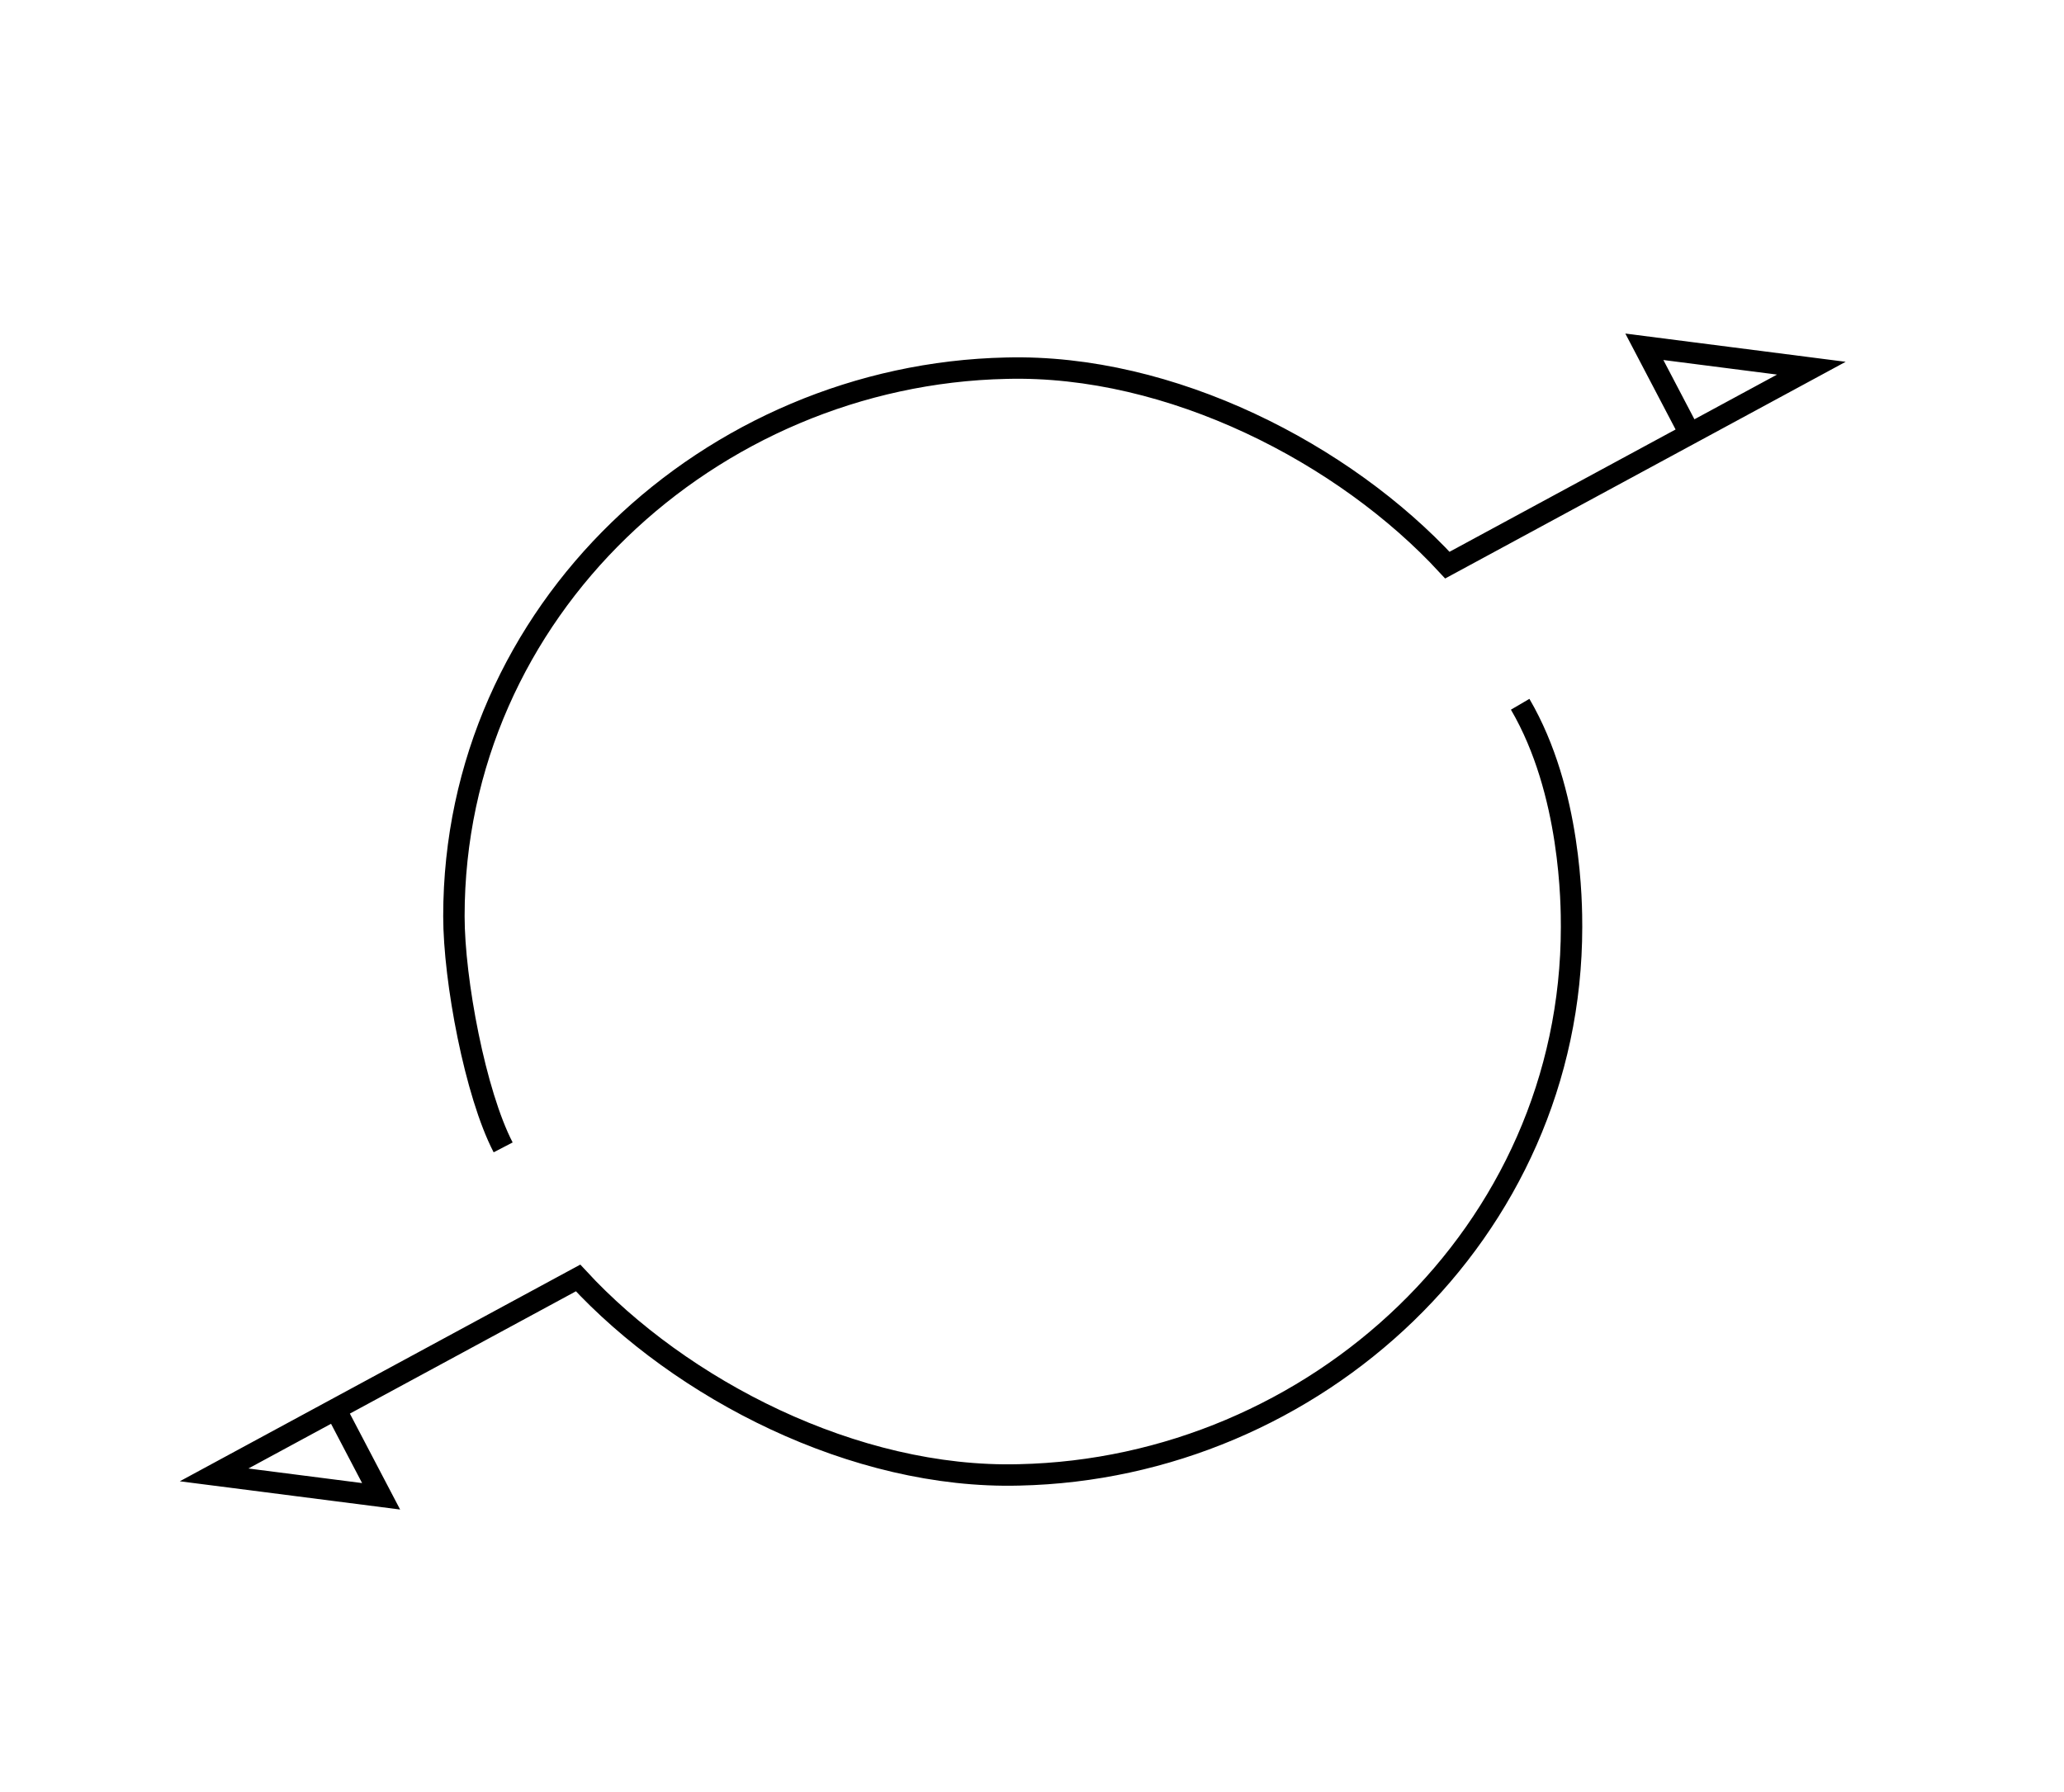
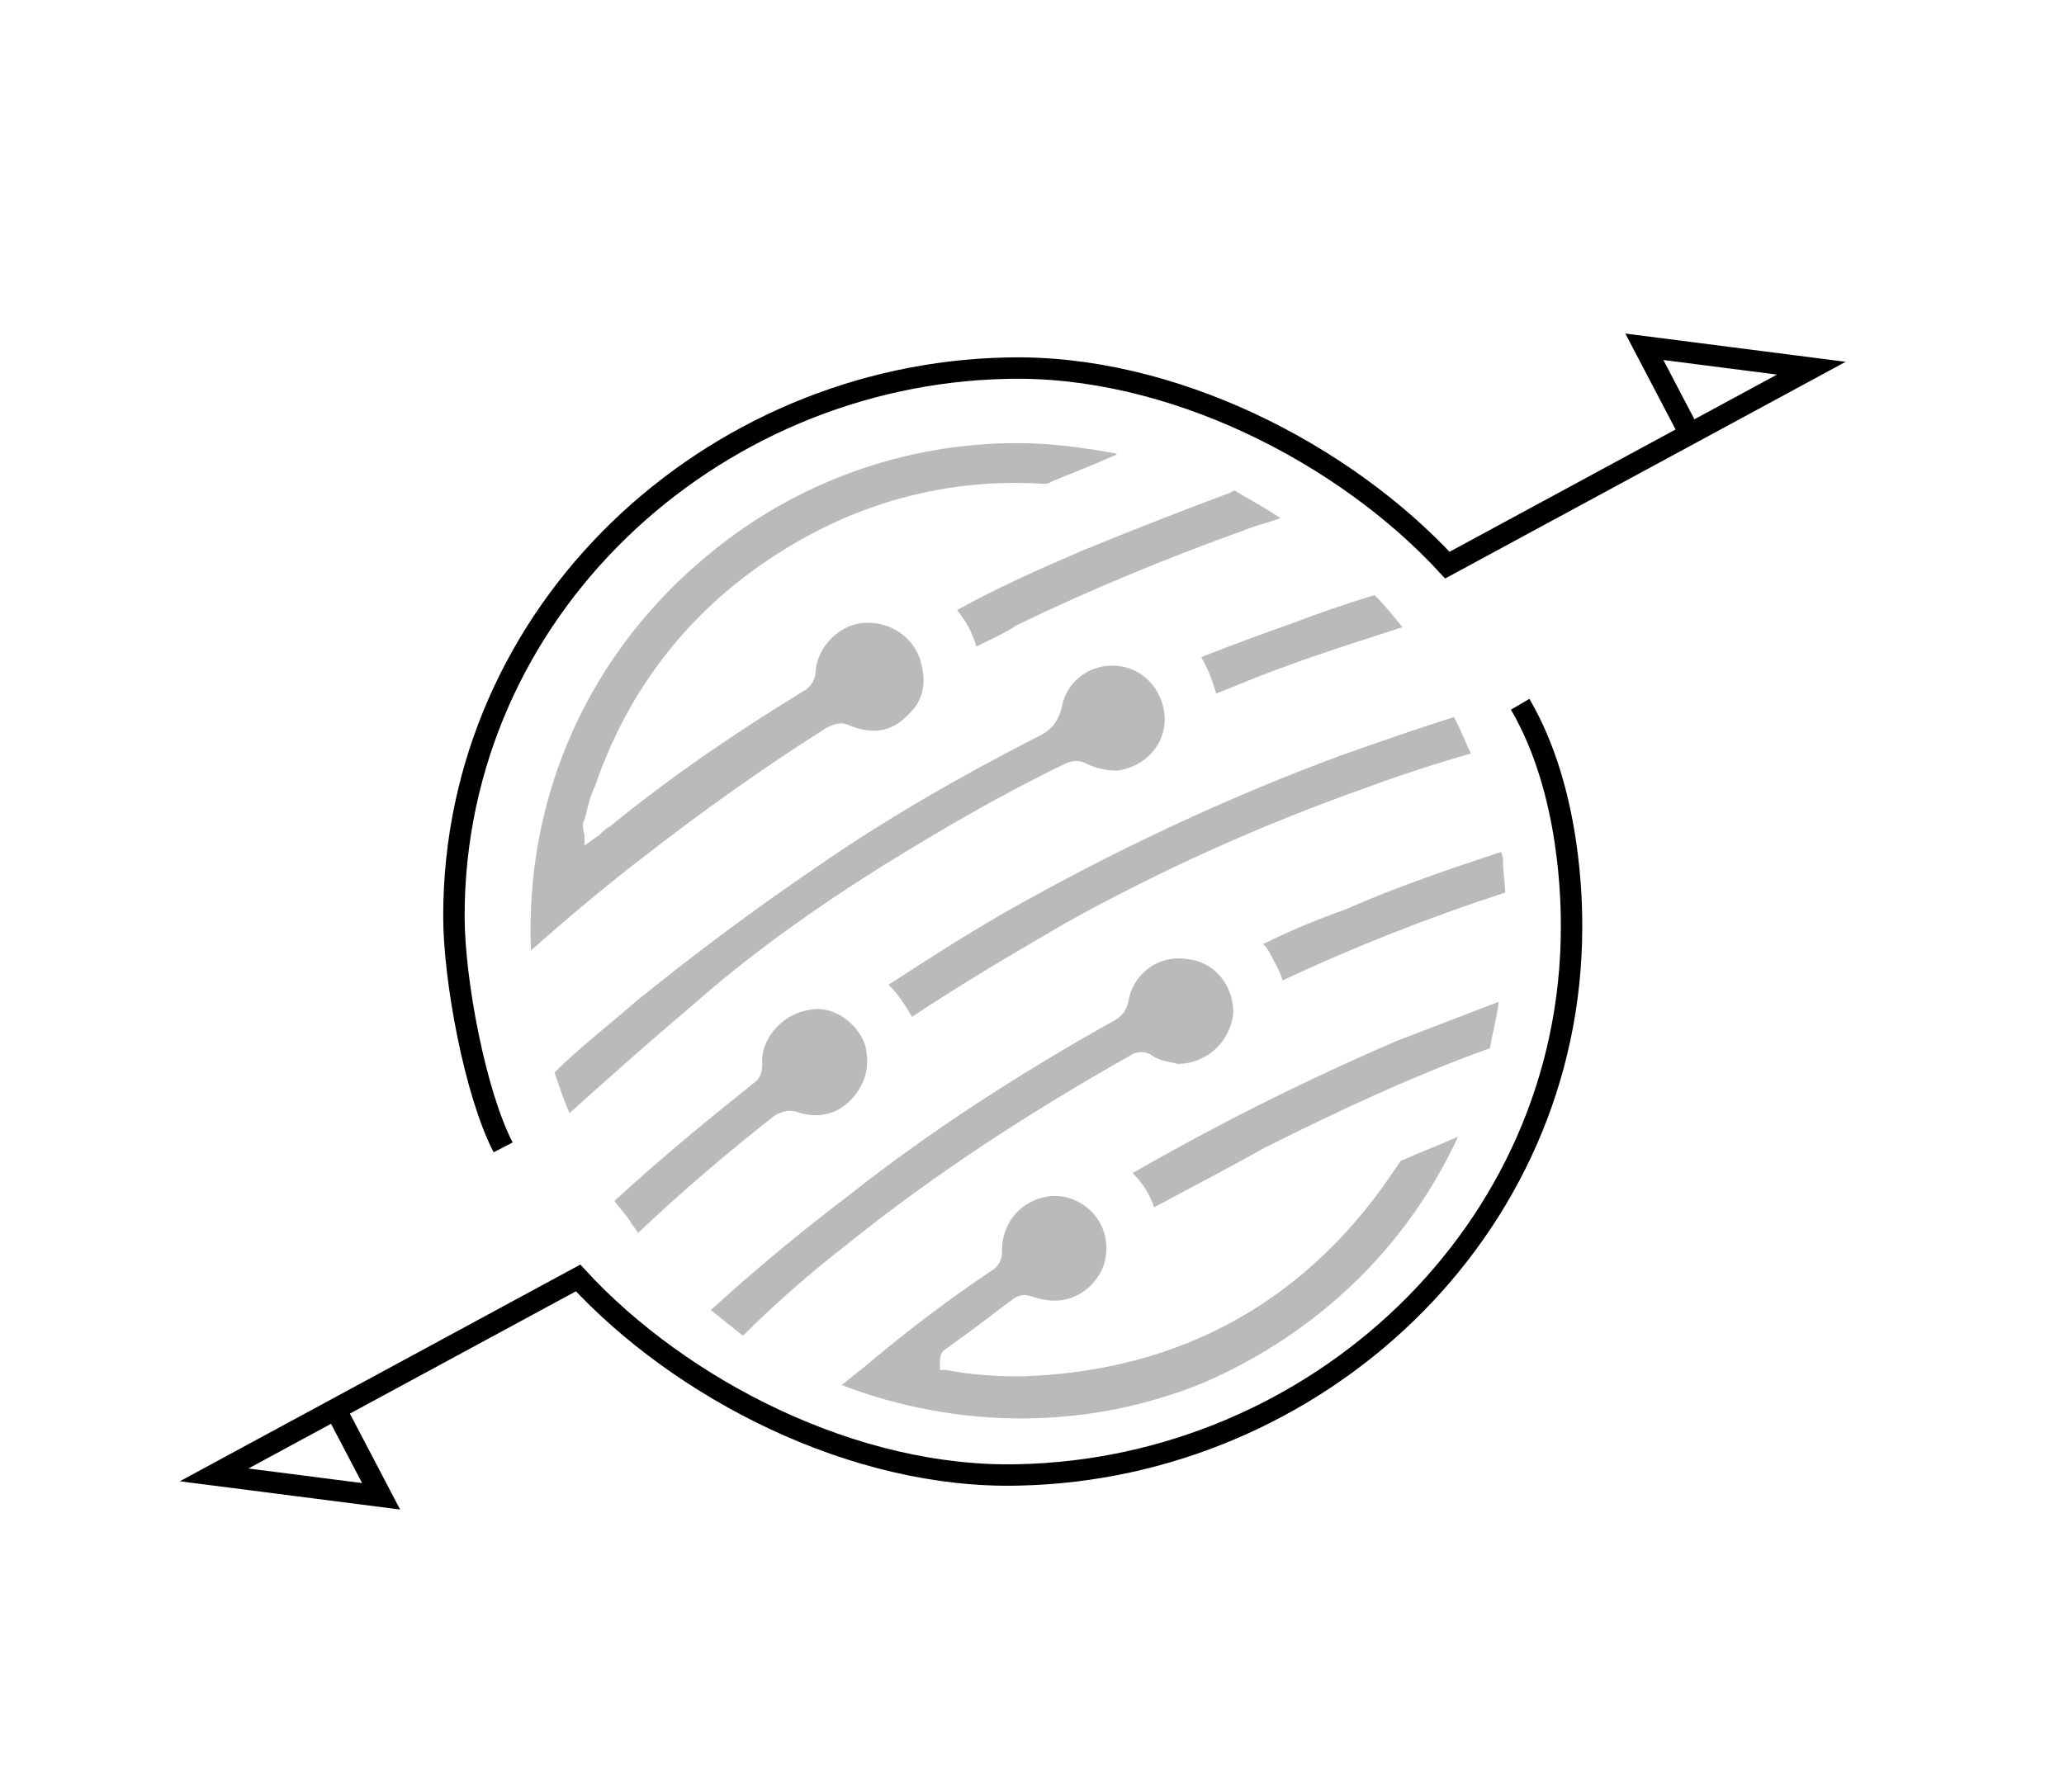
<svg xmlns="http://www.w3.org/2000/svg" version="1.1" id="Capa_1" x="0px" y="0px" viewBox="0 0 96.4 83.7" style="enable-background:new 0 0 96.4 83.7;" xml:space="preserve">
  <style type="text/css">
	.st0{fill:none;stroke:#000000;stroke-miterlimit:10;}
+ 	.st1{fill:#BBBAB8;}
</style>
  <path class="st0" d="M23.5,53.6c-1.3-2.5-2.3-7.8-2.3-10.8c0-14.3,12-25.3,25.8-25.6c7.7-0.2,15.8,4,20.6,9.2l17-9.2l-7.8-1l2.2,4.2  " />
  <path class="st0" d="M71,32.9c2.4,4.1,2.4,9.4,2.4,10.4c0,14.3-12,25.3-25.8,25.6c-7.7,0.2-15.8-4-20.6-9.2l-17,9.2l7.8,1l-2.2-4.2" />
+   <g>
+     <path class="st1" d="M68.1,53.1c-0.9,0.4-1.7,0.7-2.6,1.1l0,0c-0.1,0-0.1,0.1-0.2,0.2c-4.1,6.3-10.1,9.7-17.7,9.9   c-1.2,0-2.4-0.1-3.4-0.3L43.9,64l0-0.4c0-0.3,0.1-0.5,0.3-0.6l1.1-0.8c0.7-0.5,1.3-1,2-1.5c0.4-0.3,0.7-0.2,1-0.1   c1,0.3,1.8,0.2,2.6-0.5c0.7-0.7,0.9-1.5,0.7-2.4c-0.3-1.2-1.5-2-2.7-1.8c-1.2,0.2-2.1,1.2-2.1,2.5c0,0.2,0,0.6-0.4,0.9   c-2.1,1.4-4.2,3-6.2,4.7c-0.3,0.2-0.6,0.5-0.9,0.7c5.5,2.1,11.5,2.1,16.9-0.1C61.5,62.3,65.7,58.3,68.1,53.1L68.1,53.1z" />
+     <path class="st1" d="M39.6,58.1c4.1-3.3,8.6-6.2,13.2-8.8c0.3-0.2,0.7-0.2,1,0c0.4,0.3,0.9,0.3,1.2,0.4c0,0,0,0,0,0   c1.4,0,2.5-1.1,2.6-2.4c0-1.3-0.9-2.4-2.2-2.5c-1.3-0.2-2.5,0.7-2.7,2c-0.1,0.4-0.3,0.7-0.7,0.9c-4.3,2.4-8.5,5.1-12.3,8.1   c-2.1,1.6-4.2,3.3-6.5,5.4c0.5,0.4,1,0.8,1.5,1.2C36.2,60.9,37.8,59.5,39.6,58.1z" />
+     <path class="st1" d="M59.1,53.6c3.4-1.7,6.8-3.3,10.4-4.6c0,0,0.1,0,0.1-0.1c0.1-0.6,0.3-1.3,0.4-2.1c-1.6,0.6-3.1,1.2-4.7,1.8   c-4.2,1.8-8.4,3.9-12.4,6.2c0.5,0.5,0.8,1,1,1.6C55.6,55.5,57.3,54.6,59.1,53.6z" />
+     <path class="st1" d="M38.6,34c0.4-0.2,0.7-0.3,1.1-0.1c1,0.4,1.9,0.3,2.6-0.4c0.8-0.7,1-1.5,0.7-2.6c-0.3-1.1-1.4-1.9-2.7-1.8   c-1.1,0.1-2.1,1.1-2.2,2.2c0,0.4-0.2,0.8-0.6,1c-3.1,1.9-6.2,4-9,6.3c-0.2,0.1-0.4,0.3-0.5,0.4l-0.7,0.5L27.3,39   c-0.1-0.3-0.1-0.6,0-0.7l0.1-0.4c0.1-0.4,0.2-0.8,0.4-1.2c1.4-4.1,3.9-7.5,7.3-10c4.1-3,8.7-4.4,13.6-4.1c0.2,0,0.3,0,0.4-0.1   c1-0.4,2-0.8,2.9-1.2c0.1,0,0.1-0.1,0.2-0.1c-1.6-0.3-3.2-0.5-4.7-0.5c-5.2,0-10.3,1.8-14.4,5.2c-5.6,4.6-8.6,11.3-8.3,18.5   c1.8-1.6,3.6-3.1,5.3-4.4C32.8,37.9,35.6,35.9,38.6,34z" />
+     <path class="st1" d="M44.7,28.5c0.4,0.5,0.7,1,0.9,1.7c0.6-0.3,1.3-0.6,1.9-1c3.3-1.6,6.9-3.1,10.8-4.5c0.5-0.2,1-0.3,1.5-0.5   c-0.6-0.4-1.3-0.8-2-1.2c-0.1-0.1-0.2-0.1-0.3,0c-2.4,0.9-4.7,1.8-6.9,2.7C48.5,26.6,46.5,27.5,44.7,28.5z" />
+     <path class="st1" d="M46.8,42.7c-1.9,1.1-3.6,2.2-5.3,3.3c0.5,0.5,0.8,1,1.1,1.5c2.4-1.6,4.8-3,7.2-4.4c4.5-2.5,9.2-4.6,14-6.3   c1.9-0.7,3.5-1.2,4.9-1.6c-0.3-0.6-0.5-1.2-0.8-1.7c-1.9,0.6-3.6,1.2-5.3,1.8C57.2,37.3,51.9,39.8,46.8,42.7z" />
+     <path class="st1" d="M59,44.1c0.2,0.2,0.3,0.4,0.4,0.6c0.2,0.4,0.4,0.7,0.5,1.1c3.2-1.5,6.7-2.9,10.4-4.1c0-0.5-0.1-0.9-0.1-1.4   c0-0.2,0-0.3-0.1-0.5c-2.4,0.8-4.8,1.6-7.3,2.7C61.4,43,60.2,43.5,59,44.1z" />
+     <path class="st1" d="M41.3,40.4c2.6-1.6,5.3-3.2,8.4-4.7c0.4-0.2,0.7-0.2,1.1,0c0.4,0.2,0.9,0.3,1.4,0.3c1.3-0.2,2.2-1.2,2.2-2.4   c0-1.1-0.8-2.4-2.3-2.5c-0.1,0-0.1,0-0.2,0c-1.1,0-2.1,0.8-2.3,1.9c-0.2,0.9-0.7,1.2-1.1,1.4l-0.2,0.1c-3.5,1.8-7,3.8-10.3,6.1   c-2.8,1.9-5.6,4-8.2,6.1c-1.5,1.3-2.8,2.3-3.9,3.4c0.2,0.6,0.4,1.2,0.7,1.9c2-1.8,3.8-3.4,5.7-5C35,44.6,38.1,42.4,41.3,40.4z" />
+     <path class="st1" d="M37.4,52c0.7,0.2,1.5,0.1,2.1-0.4c0.6-0.5,1-1.2,1-2c0-0.2,0-0.4-0.1-0.8c-0.4-1.1-1.6-1.9-2.7-1.6   c-1.2,0.2-2.2,1.4-2.1,2.5c0,0.4-0.1,0.7-0.4,0.9c-2,1.6-4.1,3.3-6.5,5.5c0.2,0.3,0.5,0.6,0.7,0.9c0.1,0.2,0.3,0.4,0.4,0.6   c2-1.9,4.1-3.7,6.4-5.5C36.6,51.9,36.9,51.8,37.4,52z" />
+     <path class="st1" d="M56.8,32.4l1-0.4c2.4-1,4.9-1.8,7.7-2.7c-0.4-0.5-0.8-1-1.3-1.5c-1.3,0.4-2.5,0.8-3.8,1.3   c-1.4,0.5-2.8,1-4.3,1.6C56.4,31.2,56.6,31.7,56.8,32.4z" />
+   </g>
</svg>
